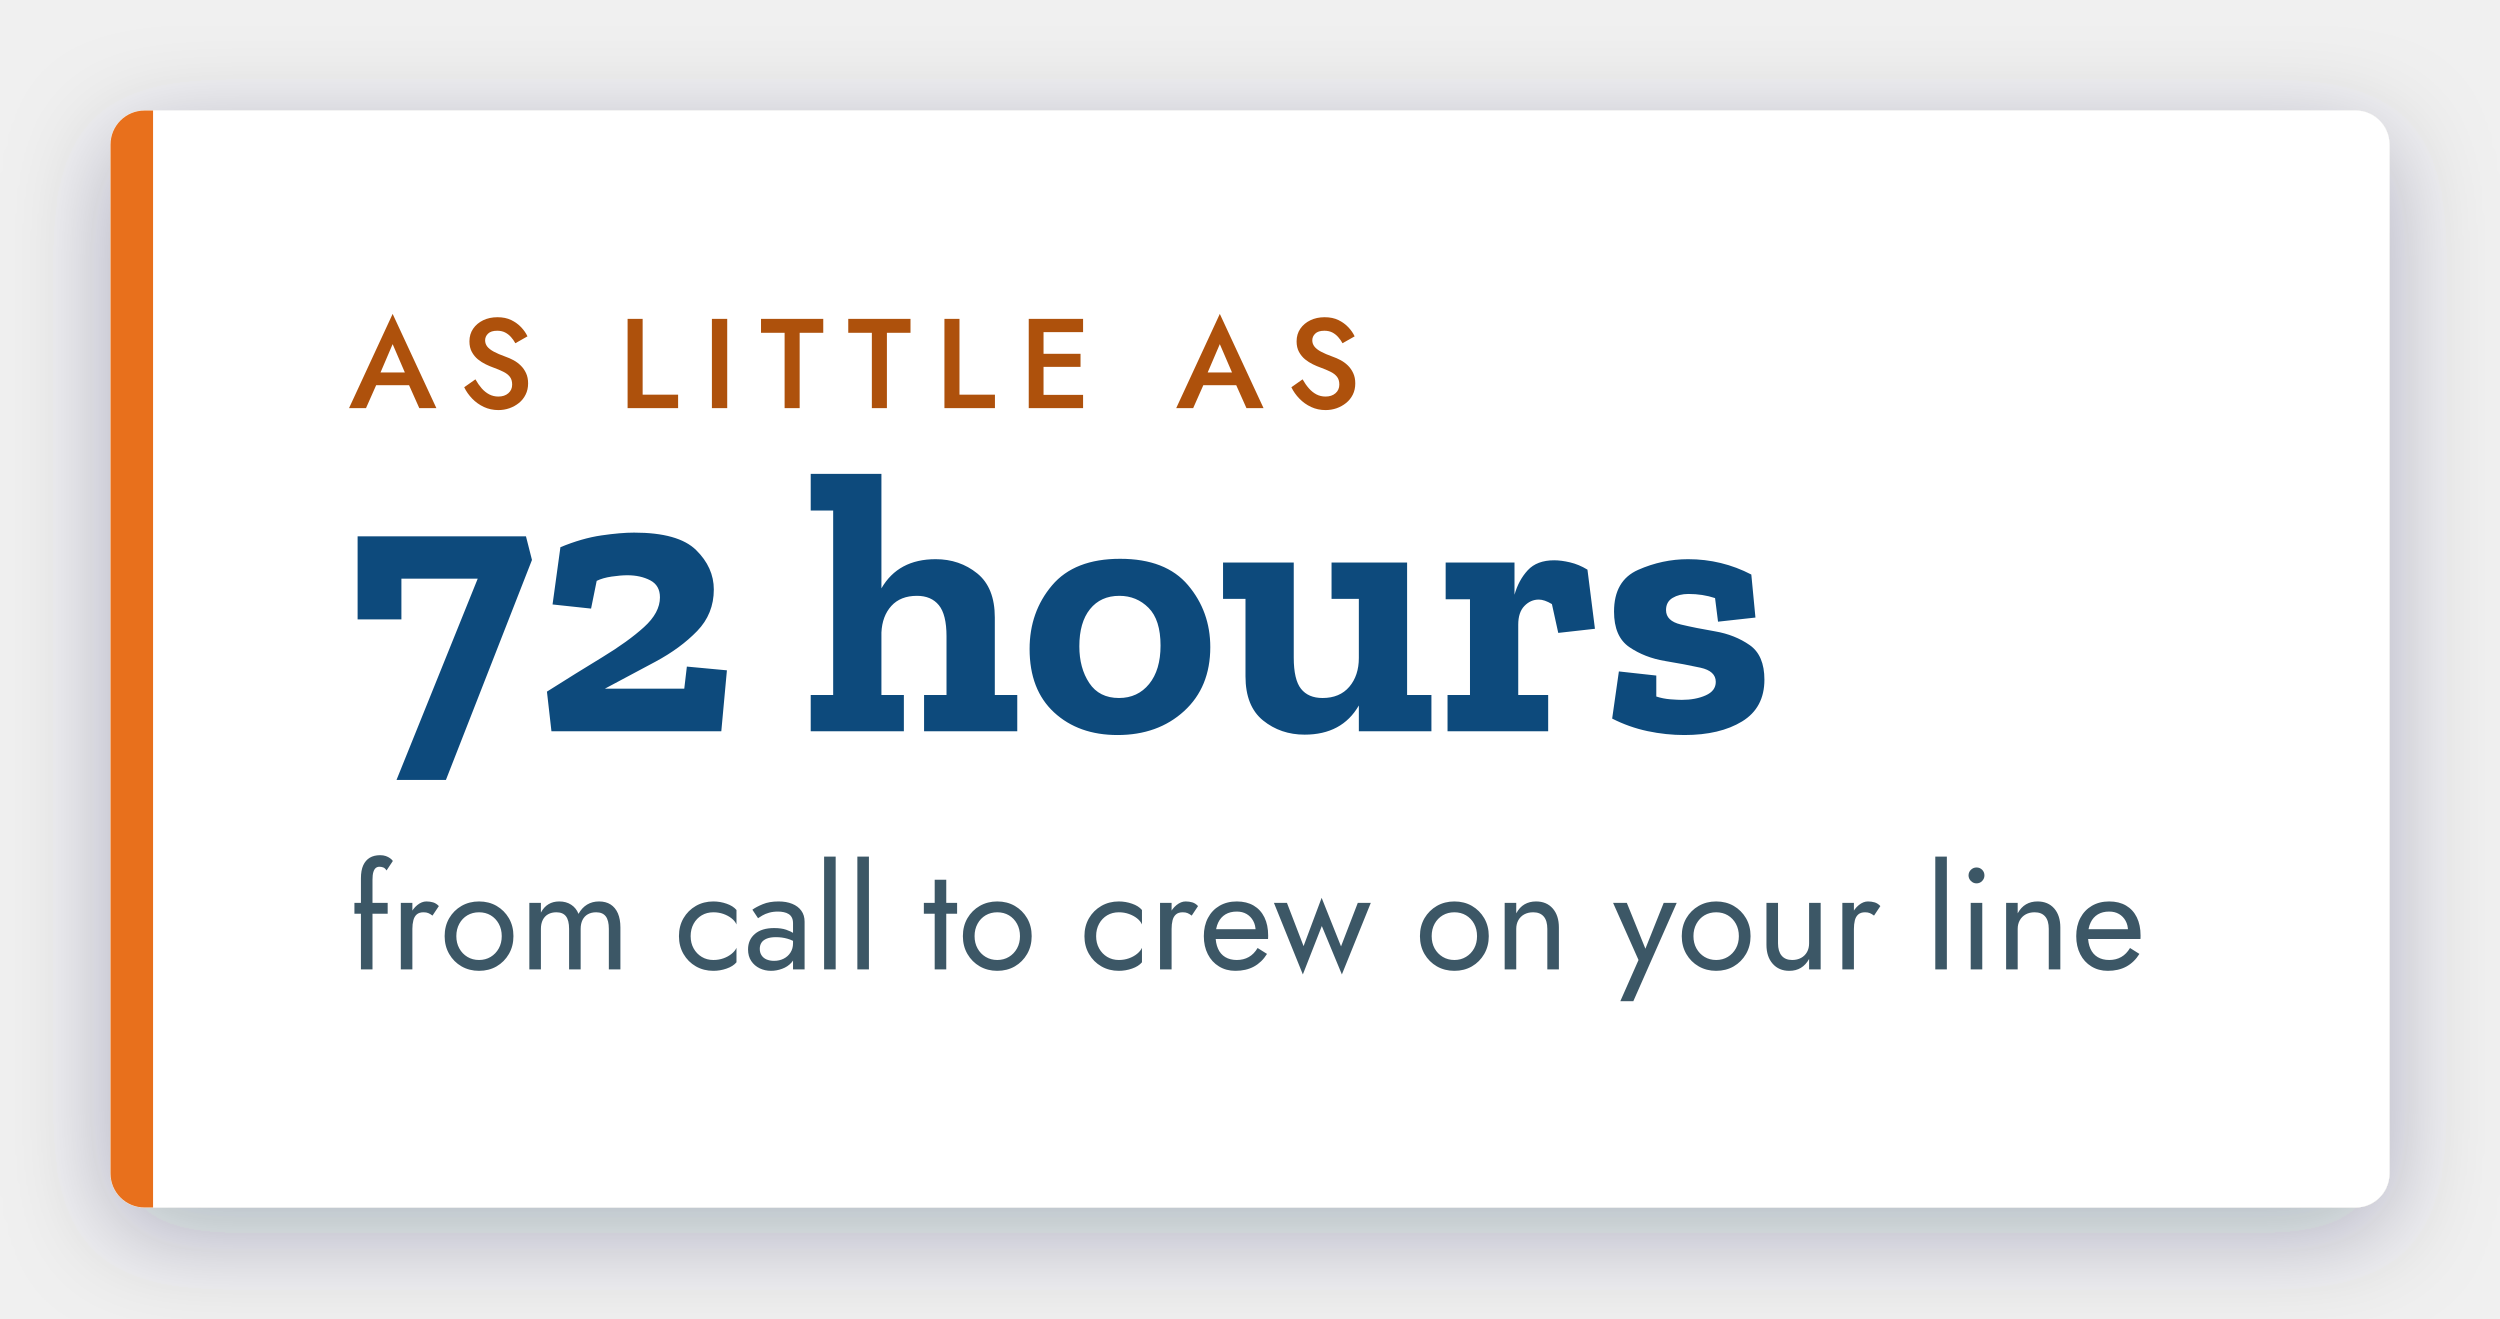
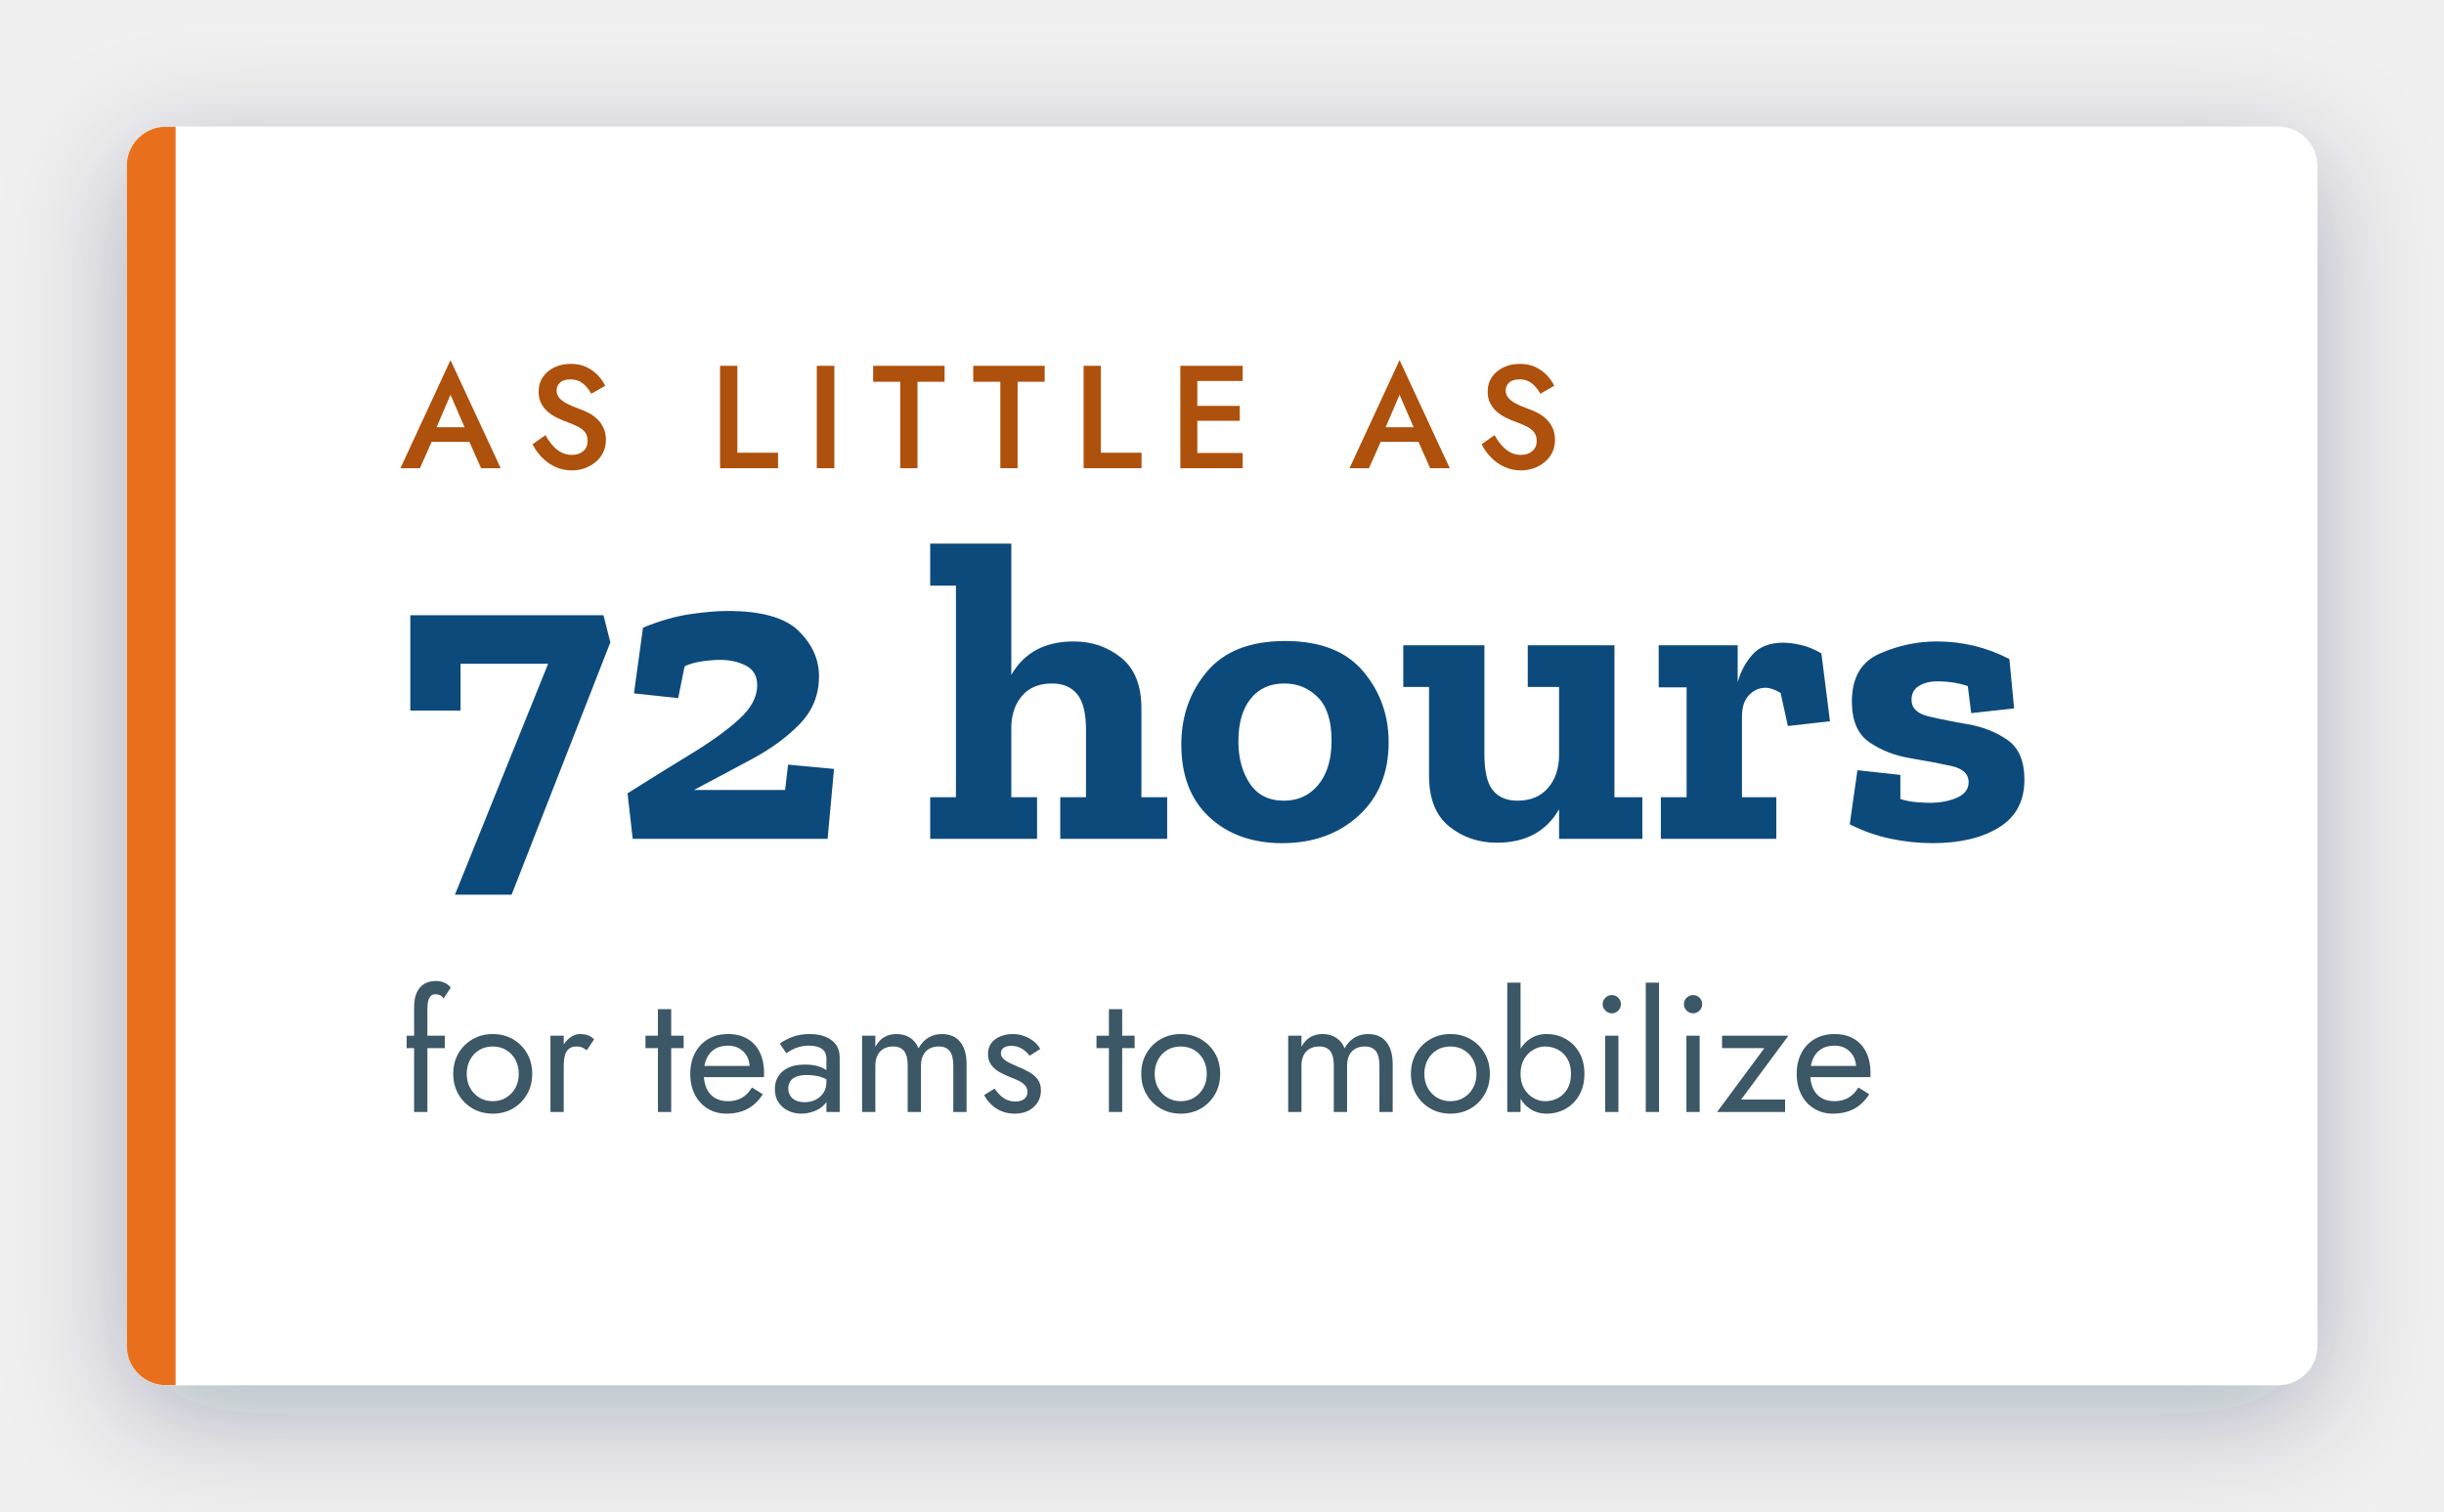
- <svg xmlns="http://www.w3.org/2000/svg" viewBox="0 0 588 310" width="588" height="310" role="img" aria-label="As little as 72 hours from call to crew on your line.">
+ <svg xmlns="http://www.w3.org/2000/svg" viewBox="0 0 501 310" width="501" height="310" role="img" aria-label="Teams can mobilize in as little as 72 hours.">
  <defs>
    <filter id="sh" x="-12%" y="-24%" width="128%" height="150%">
      <feDropShadow dx="0" dy="6" stdDeviation="12" flood-color="#062A45" flood-opacity="0.28" />
    </filter>
  </defs>
  <g filter="url(#sh)">
-     <rect x="26" y="26" width="536" height="258" rx="8" fill="#FFFFFF" />
+     <rect x="26" y="26" width="449" height="258" rx="8" fill="#FFFFFF" />
    <path d="M 26 34 A 8 8 0 0 1 34 26 H 36 V 284 H 34 A 8 8 0 0 1 26 276 Z" fill="#E8701A" />
  </g>
-   <path d="M86.86 90.60H97.96L97.30 87.60H87.55ZM92.35 80.94 95.71 88.74 95.77 89.61 98.62 96.00H102.64L92.35 73.83L82.09 96.00H86.08L88.99 89.43L89.05 88.65Z M111.82 89.22 109.18 91.08Q109.87 92.52 111.05 93.75Q112.24 94.98 113.81 95.72Q115.39 96.45 117.22 96.45Q118.57 96.45 119.81 96.02Q121.06 95.58 122.05 94.78Q123.04 93.99 123.62 92.82Q124.21 91.65 124.21 90.18Q124.21 88.80 123.73 87.77Q123.25 86.73 122.48 85.98Q121.72 85.23 120.78 84.72Q119.83 84.21 118.87 83.88Q117.19 83.28 116.14 82.71Q115.09 82.14 114.59 81.50Q114.10 80.85 114.10 80.04Q114.10 79.14 114.79 78.47Q115.48 77.79 116.95 77.79Q118.00 77.79 118.79 78.19Q119.59 78.60 120.19 79.28Q120.79 79.95 121.21 80.73L124.06 79.11Q123.55 78.00 122.59 76.98Q121.63 75.96 120.25 75.28Q118.87 74.61 117.01 74.61Q115.12 74.61 113.63 75.33Q112.15 76.05 111.28 77.32Q110.41 78.60 110.41 80.28Q110.41 81.75 110.98 82.78Q111.55 83.82 112.42 84.53Q113.29 85.23 114.25 85.69Q115.21 86.16 115.99 86.43Q117.31 86.91 118.33 87.41Q119.35 87.90 119.91 88.61Q120.46 89.31 120.46 90.45Q120.46 91.71 119.56 92.49Q118.66 93.27 117.22 93.27Q116.05 93.27 115.07 92.76Q114.10 92.25 113.30 91.35Q112.51 90.45 111.82 89.22Z M147.61 75.00V96.00H159.49V92.82H151.15V75.00Z M167.44 75.00V96.00H171.04V75.00Z M178.99 78.27H184.54V96.00H188.08V78.27H193.63V75.00H178.99Z M199.51 78.27H205.06V96.00H208.60V78.27H214.15V75.00H199.51Z M222.13 75.00V96.00H234.01V92.82H225.67V75.00Z M244.15 96.00H254.74V92.88H244.15ZM244.15 78.12H254.74V75.00H244.15ZM244.15 86.28H254.14V83.22H244.15ZM241.96 75.00V96.00H245.44V75.00Z M281.41 90.60H292.51L291.85 87.60H282.10ZM286.90 80.94 290.26 88.74 290.32 89.61 293.17 96.00H297.19L286.90 73.83L276.64 96.00H280.63L283.54 89.43L283.60 88.65Z M306.37 89.22 303.73 91.08Q304.42 92.52 305.61 93.75Q306.79 94.98 308.37 95.72Q309.94 96.45 311.77 96.45Q313.12 96.45 314.37 96.02Q315.61 95.58 316.60 94.78Q317.59 93.99 318.18 92.82Q318.76 91.65 318.76 90.18Q318.76 88.80 318.28 87.77Q317.80 86.73 317.04 85.98Q316.27 85.23 315.33 84.72Q314.38 84.21 313.42 83.88Q311.74 83.28 310.69 82.71Q309.64 82.14 309.15 81.50Q308.65 80.85 308.65 80.04Q308.65 79.14 309.34 78.47Q310.03 77.79 311.50 77.79Q312.55 77.79 313.35 78.19Q314.14 78.60 314.74 79.28Q315.34 79.95 315.76 80.73L318.61 79.11Q318.10 78.00 317.14 76.98Q316.18 75.96 314.80 75.28Q313.42 74.61 311.56 74.61Q309.67 74.61 308.19 75.33Q306.70 76.05 305.83 77.32Q304.96 78.60 304.96 80.28Q304.96 81.75 305.53 82.78Q306.10 83.82 306.97 84.53Q307.84 85.23 308.80 85.69Q309.76 86.16 310.54 86.43Q311.86 86.91 312.88 87.41Q313.90 87.90 314.46 88.61Q315.01 89.31 315.01 90.45Q315.01 91.71 314.11 92.49Q313.21 93.27 311.77 93.27Q310.60 93.27 309.62 92.76Q308.65 92.25 307.86 91.35Q307.06 90.45 306.37 89.22Z" fill="#AE510C" />
+   <path d="M96.22 90.60 98.62 96.00H102.64L92.35 73.83L82.09 96.00H86.08L88.48 90.60ZM92.35 80.94 95.23 87.60H89.50Z M111.82 89.22 109.18 91.08Q109.87 92.52 111.05 93.75Q112.24 94.98 113.81 95.72Q115.39 96.45 117.22 96.45Q118.57 96.45 119.81 96.02Q121.06 95.58 122.05 94.78Q123.04 93.99 123.62 92.82Q124.21 91.65 124.21 90.18Q124.21 88.80 123.73 87.77Q123.25 86.73 122.48 85.98Q121.72 85.23 120.78 84.72Q119.83 84.21 118.87 83.88Q117.19 83.28 116.14 82.71Q115.09 82.14 114.59 81.50Q114.10 80.85 114.10 80.04Q114.10 79.14 114.79 78.47Q115.48 77.79 116.95 77.79Q118.00 77.79 118.79 78.19Q119.59 78.60 120.19 79.28Q120.79 79.95 121.21 80.73L124.06 79.11Q123.55 78.00 122.59 76.98Q121.63 75.96 120.25 75.28Q118.87 74.61 117.01 74.61Q115.12 74.61 113.63 75.33Q112.15 76.05 111.28 77.32Q110.41 78.60 110.41 80.28Q110.41 81.75 110.98 82.78Q111.55 83.82 112.42 84.53Q113.29 85.23 114.25 85.69Q115.21 86.16 115.99 86.43Q117.31 86.91 118.33 87.41Q119.35 87.90 119.91 88.61Q120.46 89.31 120.46 90.45Q120.46 91.71 119.56 92.49Q118.66 93.27 117.22 93.27Q116.05 93.27 115.07 92.76Q114.10 92.25 113.30 91.35Q112.51 90.45 111.82 89.22Z M147.61 75.00V96.00H159.49V92.82H151.15V75.00Z M167.44 75.00V96.00H171.04V75.00Z M178.99 78.27H184.54V96.00H188.08V78.27H193.63V75.00H178.99Z M199.51 78.27H205.06V96.00H208.60V78.27H214.15V75.00H199.51Z M222.13 75.00V96.00H234.01V92.82H225.67V75.00Z M241.96 75.00V96.00H254.74V92.88H245.44V86.28H254.14V83.22H245.44V78.12H254.74V75.00Z M290.77 90.60 293.17 96.00H297.19L286.90 73.83L276.64 96.00H280.63L283.03 90.60ZM286.90 80.94 289.78 87.60H284.05Z M306.37 89.22 303.73 91.08Q304.42 92.52 305.61 93.75Q306.79 94.98 308.37 95.72Q309.94 96.45 311.77 96.45Q313.12 96.45 314.37 96.02Q315.61 95.58 316.60 94.78Q317.59 93.99 318.18 92.82Q318.76 91.65 318.76 90.18Q318.76 88.80 318.28 87.77Q317.80 86.73 317.04 85.98Q316.27 85.23 315.33 84.72Q314.38 84.21 313.42 83.88Q311.74 83.28 310.69 82.71Q309.64 82.14 309.15 81.50Q308.65 80.85 308.65 80.04Q308.65 79.14 309.34 78.47Q310.03 77.79 311.50 77.79Q312.55 77.79 313.35 78.19Q314.14 78.60 314.74 79.28Q315.34 79.95 315.76 80.73L318.61 79.11Q318.10 78.00 317.14 76.98Q316.18 75.96 314.80 75.28Q313.42 74.61 311.56 74.61Q309.67 74.61 308.19 75.33Q306.70 76.05 305.83 77.32Q304.96 78.60 304.96 80.28Q304.96 81.75 305.53 82.78Q306.10 83.82 306.97 84.53Q307.84 85.23 308.80 85.69Q309.76 86.16 310.54 86.43Q311.86 86.91 312.88 87.41Q313.90 87.90 314.46 88.61Q315.01 89.31 315.01 90.45Q315.01 91.71 314.11 92.49Q313.21 93.27 311.77 93.27Q310.60 93.27 309.62 92.76Q308.65 92.25 307.86 91.35Q307.06 90.45 306.37 89.22Z" fill="#AE510C" />
  <path d="M125.12 131.70 104.88 183.44H93.26L112.36 136.10H94.41V145.69H84.11V126.15H123.71Z M131.81 128.70Q136.91 126.59 141.44 125.93Q145.98 125.27 149.14 125.27Q159.53 125.27 163.71 129.36Q167.89 133.46 167.89 138.65Q167.89 144.37 163.97 148.42Q160.06 152.46 154.16 155.63Q148.26 158.80 142.28 161.97H160.94L161.55 156.78L170.97 157.66L169.65 172.00H129.70L128.64 162.67Q135.59 158.27 141.66 154.58Q147.74 150.88 151.48 147.49Q155.22 144.10 155.22 140.50Q155.22 137.68 152.93 136.49Q150.64 135.30 147.56 135.30Q145.98 135.30 143.86 135.61Q141.75 135.92 140.34 136.62L139.02 143.14L129.96 142.17Z M239.26 172.00H217.34V163.46H222.62V149.65Q222.62 144.54 220.82 142.34Q219.02 140.14 215.67 140.14Q211.80 140.14 209.64 142.52Q207.49 144.90 207.31 148.77V163.46H212.59V172.00H190.68V163.46H195.96V120.08H190.68V111.46H207.31V138.38Q211.27 131.52 220.07 131.52Q225.70 131.52 229.84 134.86Q233.98 138.21 233.98 145.25V163.46H239.26Z M284.66 152.20Q284.66 161.62 278.50 167.25Q272.34 172.88 262.84 172.88Q253.69 172.88 247.92 167.56Q242.16 162.23 242.16 152.64Q242.16 143.93 247.44 137.68Q252.72 131.43 263.46 131.43Q274.19 131.43 279.43 137.64Q284.66 143.84 284.66 152.20ZM272.96 151.85Q272.96 145.78 270.14 142.96Q267.33 140.14 263.28 140.14Q258.88 140.14 256.37 143.27Q253.86 146.39 253.86 152.02Q253.86 157.13 256.20 160.65Q258.53 164.17 263.19 164.17Q267.59 164.17 270.28 160.87Q272.96 157.57 272.96 151.85Z M336.67 172.00H319.60V165.93Q315.64 172.79 306.84 172.79Q301.21 172.79 297.07 169.45Q292.94 166.10 292.94 159.06V140.85H287.66V132.31H304.29V154.66Q304.29 159.86 306.00 162.01Q307.72 164.17 311.06 164.17Q315.11 164.17 317.36 161.53Q319.60 158.89 319.60 154.75V140.85H313.18V132.31H330.95V163.46H336.67Z M365.54 131.78Q367.21 131.78 369.28 132.27Q371.34 132.75 373.37 133.98L375.13 147.89L366.50 148.86L365.01 142.08Q363.25 141.02 361.93 141.02Q359.99 141.02 358.54 142.52Q357.09 144.02 357.09 146.92V163.46H364.13V172.00H340.46V163.46H345.74V140.94H340.02V132.31H356.21V139.88Q357.18 136.45 359.33 134.12Q361.49 131.78 365.54 131.78Z M414.99 159.86Q414.99 166.46 409.76 169.67Q404.52 172.88 396.16 172.88Q391.85 172.88 387.49 171.96Q383.14 171.03 379.18 169.01L380.76 157.92L389.56 158.89V163.82Q391.14 164.34 392.90 164.48Q394.66 164.61 395.54 164.61Q398.80 164.61 401.18 163.55Q403.55 162.50 403.55 160.38Q403.55 157.83 399.94 157.04Q396.34 156.25 391.58 155.46Q386.83 154.66 383.22 152.20Q379.62 149.74 379.62 143.84Q379.62 136.54 385.29 134.03Q390.97 131.52 397.04 131.52Q404.96 131.52 411.91 135.13L412.88 145.25L404.08 146.22L403.38 140.67Q400.47 139.70 397.13 139.70Q394.93 139.70 393.39 140.63Q391.85 141.55 391.85 143.49Q391.85 146.04 395.32 146.88Q398.80 147.71 403.42 148.50Q408.04 149.30 411.52 151.72Q414.99 154.14 414.99 159.86Z" fill="#0D4A7C" />
-   <path d="M83.36 212.36V214.91H91.18V212.36ZM90.91 204.74 92.40 202.50Q92.17 202.16 91.74 201.85Q91.32 201.55 90.74 201.34Q90.16 201.14 89.41 201.14Q87.98 201.14 86.98 201.73Q85.98 202.33 85.43 203.52Q84.89 204.71 84.89 206.58V228.00H87.61V206.92Q87.61 205.80 87.81 205.12Q88.02 204.44 88.38 204.15Q88.73 203.86 89.24 203.86Q89.65 203.86 90.11 204.01Q90.57 204.17 90.91 204.74Z M96.99 212.36H94.27V228.00H96.99ZM101.72 215.35 103.22 213.11Q102.60 212.46 101.87 212.24Q101.14 212.02 100.29 212.02Q99.20 212.02 98.15 212.87Q97.10 213.72 96.43 215.17Q95.77 216.61 95.77 218.48H96.99Q96.99 217.36 97.22 216.47Q97.44 215.59 98.01 215.08Q98.59 214.57 99.61 214.57Q100.29 214.57 100.73 214.76Q101.18 214.94 101.72 215.35Z M104.58 220.18Q104.58 222.53 105.65 224.38Q106.72 226.23 108.55 227.29Q110.39 228.34 112.67 228.34Q114.98 228.34 116.80 227.29Q118.62 226.23 119.69 224.38Q120.76 222.53 120.76 220.18Q120.76 217.80 119.69 215.96Q118.62 214.13 116.80 213.07Q114.98 212.02 112.67 212.02Q110.39 212.02 108.55 213.07Q106.72 214.13 105.65 215.96Q104.58 217.80 104.58 220.18ZM107.33 220.18Q107.33 218.55 108.03 217.27Q108.72 216.00 109.93 215.28Q111.14 214.57 112.67 214.57Q114.20 214.57 115.41 215.28Q116.61 216.00 117.31 217.27Q118.01 218.55 118.01 220.18Q118.01 221.81 117.31 223.07Q116.61 224.33 115.41 225.06Q114.20 225.79 112.67 225.79Q111.14 225.79 109.93 225.06Q108.72 224.33 108.03 223.07Q107.33 221.81 107.33 220.18Z M145.92 218.14Q145.92 216.20 145.33 214.82Q144.73 213.45 143.61 212.73Q142.49 212.02 140.89 212.02Q139.32 212.02 138.10 212.75Q136.88 213.48 136.06 214.94Q135.52 213.55 134.34 212.79Q133.17 212.02 131.54 212.02Q130.08 212.02 129.01 212.67Q127.93 213.31 127.22 214.64V212.36H124.50V228.00H127.22V218.48Q127.22 217.26 127.66 216.37Q128.10 215.49 128.92 215.03Q129.74 214.57 130.86 214.57Q132.39 214.57 133.12 215.52Q133.85 216.47 133.85 218.48V228.00H136.57V218.48Q136.57 217.26 137.01 216.37Q137.45 215.49 138.27 215.03Q139.09 214.57 140.21 214.57Q141.74 214.57 142.47 215.52Q143.20 216.47 143.20 218.48V228.00H145.92Z M162.44 220.18Q162.44 218.55 163.14 217.27Q163.84 216.00 165.05 215.28Q166.25 214.57 167.78 214.57Q169.04 214.57 170.15 214.96Q171.25 215.35 172.07 216.00Q172.88 216.64 173.22 217.43V214.03Q172.41 213.07 170.89 212.55Q169.38 212.02 167.78 212.02Q165.50 212.02 163.67 213.07Q161.83 214.13 160.76 215.96Q159.69 217.80 159.69 220.18Q159.69 222.53 160.76 224.38Q161.83 226.23 163.67 227.29Q165.50 228.34 167.78 228.34Q169.38 228.34 170.89 227.81Q172.41 227.29 173.22 226.33V222.93Q172.88 223.68 172.07 224.34Q171.25 225.01 170.15 225.40Q169.04 225.79 167.78 225.79Q166.25 225.79 165.05 225.06Q163.84 224.33 163.14 223.07Q162.44 221.81 162.44 220.18Z M178.70 223.17Q178.70 222.32 179.10 221.71Q179.51 221.10 180.35 220.76Q181.18 220.42 182.50 220.42Q183.93 220.42 185.19 220.78Q186.45 221.13 187.64 221.95V220.35Q187.40 220.04 186.72 219.55Q186.04 219.06 184.90 218.67Q183.76 218.28 182.06 218.28Q179.17 218.28 177.56 219.65Q175.94 221.03 175.94 223.31Q175.94 224.91 176.69 226.03Q177.44 227.15 178.68 227.75Q179.92 228.34 181.35 228.34Q182.64 228.34 183.95 227.86Q185.26 227.39 186.16 226.40Q187.06 225.42 187.06 223.92L186.52 221.88Q186.52 223.10 185.92 224.04Q185.33 224.97 184.32 225.48Q183.32 225.99 182.06 225.99Q181.08 225.99 180.31 225.67Q179.55 225.35 179.12 224.70Q178.70 224.06 178.70 223.17ZM178.29 215.96Q178.66 215.69 179.31 215.32Q179.95 214.94 180.89 214.67Q181.82 214.40 182.98 214.40Q183.69 214.40 184.34 214.54Q184.99 214.67 185.48 214.98Q185.97 215.28 186.24 215.81Q186.52 216.34 186.52 217.15V228.00H189.24V216.78Q189.24 215.25 188.47 214.20Q187.71 213.14 186.33 212.58Q184.95 212.02 183.12 212.02Q180.94 212.02 179.39 212.67Q177.85 213.31 176.96 213.96Z M193.83 201.48V228.00H196.55V201.48Z M201.65 201.48V228.00H204.37V201.48Z M217.29 212.36V214.91H225.11V212.36ZM219.84 206.92V228.00H222.56V206.92Z M226.47 220.18Q226.47 222.53 227.54 224.38Q228.61 226.23 230.44 227.29Q232.28 228.34 234.56 228.34Q236.87 228.34 238.69 227.29Q240.51 226.23 241.58 224.38Q242.65 222.53 242.65 220.18Q242.65 217.80 241.58 215.96Q240.51 214.13 238.69 213.07Q236.87 212.02 234.56 212.02Q232.28 212.02 230.44 213.07Q228.61 214.13 227.54 215.96Q226.47 217.80 226.47 220.18ZM229.22 220.18Q229.22 218.55 229.92 217.27Q230.61 216.00 231.82 215.28Q233.03 214.57 234.56 214.57Q236.09 214.57 237.30 215.28Q238.50 216.00 239.20 217.27Q239.90 218.55 239.90 220.18Q239.90 221.81 239.20 223.07Q238.50 224.33 237.30 225.06Q236.09 225.79 234.56 225.79Q233.03 225.79 231.82 225.06Q230.61 224.33 229.92 223.07Q229.22 221.81 229.22 220.18Z M257.81 220.18Q257.81 218.55 258.51 217.27Q259.21 216.00 260.41 215.28Q261.62 214.57 263.15 214.57Q264.41 214.57 265.51 214.96Q266.62 215.35 267.44 216.00Q268.25 216.64 268.59 217.43V214.03Q267.78 213.07 266.26 212.55Q264.75 212.02 263.15 212.02Q260.87 212.02 259.04 213.07Q257.20 214.13 256.13 215.96Q255.06 217.80 255.06 220.18Q255.06 222.53 256.13 224.38Q257.20 226.23 259.04 227.29Q260.87 228.34 263.15 228.34Q264.75 228.34 266.26 227.81Q267.78 227.29 268.59 226.33V222.93Q268.25 223.68 267.44 224.34Q266.62 225.01 265.51 225.40Q264.41 225.79 263.15 225.79Q261.62 225.79 260.41 225.06Q259.21 224.33 258.51 223.07Q257.81 221.81 257.81 220.18Z M275.56 212.36H272.84V228.00H275.56ZM280.29 215.35 281.78 213.11Q281.17 212.46 280.44 212.24Q279.71 212.02 278.86 212.02Q277.77 212.02 276.72 212.87Q275.66 213.72 275.00 215.17Q274.34 216.61 274.34 218.48H275.56Q275.56 217.36 275.78 216.47Q276.00 215.59 276.58 215.08Q277.16 214.57 278.18 214.57Q278.86 214.57 279.30 214.76Q279.74 214.94 280.29 215.35Z M290.56 228.34Q293.07 228.34 294.92 227.34Q296.78 226.33 298.00 224.36L295.79 222.97Q294.94 224.40 293.72 225.09Q292.49 225.79 290.90 225.79Q289.30 225.79 288.18 225.11Q287.05 224.43 286.48 223.14Q285.90 221.85 285.90 220.01Q285.93 218.21 286.53 216.97Q287.12 215.73 288.23 215.06Q289.33 214.40 290.90 214.40Q292.22 214.40 293.21 214.98Q294.19 215.56 294.75 216.58Q295.32 217.60 295.32 218.99Q295.32 219.23 295.21 219.59Q295.11 219.94 295.01 220.11L296.10 218.55H284.88V220.86H298.24Q298.24 220.79 298.26 220.54Q298.27 220.28 298.27 220.04Q298.27 217.56 297.39 215.76Q296.51 213.96 294.86 212.99Q293.21 212.02 290.90 212.02Q288.58 212.02 286.83 213.04Q285.08 214.06 284.11 215.90Q283.14 217.73 283.14 220.18Q283.14 222.59 284.08 224.43Q285.01 226.27 286.70 227.30Q288.38 228.34 290.56 228.34Z M299.63 212.36 306.43 229.19 310.89 217.80 315.61 229.19 322.41 212.36H319.35L315.41 222.59L310.85 211.17L306.60 222.53L302.69 212.36Z M333.97 220.18Q333.97 222.53 335.04 224.38Q336.12 226.23 337.95 227.29Q339.79 228.34 342.07 228.34Q344.38 228.34 346.20 227.29Q348.02 226.23 349.09 224.38Q350.16 222.53 350.16 220.18Q350.16 217.80 349.09 215.96Q348.02 214.13 346.20 213.07Q344.38 212.02 342.07 212.02Q339.79 212.02 337.95 213.07Q336.12 214.13 335.04 215.96Q333.97 217.80 333.97 220.18ZM336.73 220.18Q336.73 218.55 337.42 217.27Q338.12 216.00 339.33 215.28Q340.54 214.57 342.07 214.57Q343.60 214.57 344.80 215.28Q346.01 216.00 346.71 217.27Q347.40 218.55 347.40 220.18Q347.40 221.81 346.71 223.07Q346.01 224.33 344.80 225.06Q343.60 225.79 342.07 225.79Q340.54 225.79 339.33 225.06Q338.12 224.33 337.42 223.07Q336.73 221.81 336.73 220.18Z M363.93 218.48V228.00H366.65V218.14Q366.65 215.32 365.20 213.67Q363.76 212.02 361.28 212.02Q359.75 212.02 358.57 212.70Q357.40 213.38 356.62 214.81V212.36H353.90V228.00H356.62V218.48Q356.62 217.32 357.11 216.44Q357.60 215.56 358.50 215.06Q359.41 214.57 360.60 214.57Q362.23 214.57 363.08 215.56Q363.93 216.54 363.93 218.48Z M394.36 212.36H391.30L386.47 224.46L387.59 224.60L382.63 212.36H379.40L385.38 225.79L381.10 235.48H384.16Z M395.55 220.18Q395.55 222.53 396.62 224.38Q397.69 226.23 399.53 227.29Q401.36 228.34 403.64 228.34Q405.95 228.34 407.77 227.29Q409.59 226.23 410.66 224.38Q411.73 222.53 411.73 220.18Q411.73 217.80 410.66 215.96Q409.59 214.13 407.77 213.07Q405.95 212.02 403.64 212.02Q401.36 212.02 399.53 213.07Q397.69 214.13 396.62 215.96Q395.55 217.80 395.55 220.18ZM398.30 220.18Q398.30 218.55 399.00 217.27Q399.70 216.00 400.90 215.28Q402.11 214.57 403.64 214.57Q405.17 214.57 406.38 215.28Q407.58 216.00 408.28 217.27Q408.98 218.55 408.98 220.18Q408.98 221.81 408.28 223.07Q407.58 224.33 406.38 225.06Q405.17 225.79 403.64 225.79Q402.11 225.79 400.90 225.06Q399.70 224.33 399.00 223.07Q398.30 221.81 398.30 220.18Z M418.19 221.88V212.36H415.47V222.22Q415.47 225.01 416.93 226.67Q418.40 228.34 420.84 228.34Q422.41 228.34 423.56 227.64Q424.72 226.95 425.50 225.55V228.00H428.22V212.36H425.50V221.88Q425.50 223.04 425.01 223.92Q424.52 224.80 423.61 225.30Q422.71 225.79 421.52 225.79Q419.89 225.79 419.04 224.77Q418.19 223.75 418.19 221.88Z M436.04 212.36H433.32V228.00H436.04ZM440.77 215.35 442.26 213.11Q441.65 212.46 440.92 212.24Q440.19 212.02 439.34 212.02Q438.25 212.02 437.20 212.87Q436.14 213.72 435.48 215.17Q434.82 216.61 434.82 218.48H436.04Q436.04 217.36 436.26 216.47Q436.48 215.59 437.06 215.08Q437.64 214.57 438.66 214.57Q439.34 214.57 439.78 214.76Q440.22 214.94 440.77 215.35Z M455.18 201.48V228.00H457.90V201.48Z M463.00 205.90Q463.00 206.65 463.56 207.21Q464.13 207.77 464.87 207.77Q465.66 207.77 466.20 207.21Q466.74 206.65 466.74 205.90Q466.74 205.12 466.20 204.57Q465.66 204.03 464.87 204.03Q464.13 204.03 463.56 204.57Q463.00 205.12 463.00 205.90ZM463.51 212.36V228.00H466.23V212.36Z M481.87 218.48V228.00H484.59V218.14Q484.59 215.32 483.15 213.67Q481.70 212.02 479.22 212.02Q477.69 212.02 476.52 212.70Q475.35 213.38 474.56 214.81V212.36H471.84V228.00H474.56V218.48Q474.56 217.32 475.06 216.44Q475.55 215.56 476.45 215.06Q477.35 214.57 478.54 214.57Q480.17 214.57 481.02 215.56Q481.87 216.54 481.87 218.48Z M495.75 228.34Q498.26 228.34 500.11 227.34Q501.97 226.33 503.19 224.36L500.98 222.97Q500.13 224.40 498.91 225.09Q497.68 225.79 496.09 225.79Q494.49 225.79 493.37 225.11Q492.24 224.43 491.67 223.14Q491.09 221.85 491.09 220.01Q491.12 218.21 491.72 216.97Q492.31 215.73 493.42 215.06Q494.52 214.40 496.09 214.40Q497.41 214.40 498.40 214.98Q499.38 215.56 499.94 216.58Q500.51 217.60 500.51 218.99Q500.51 219.23 500.40 219.59Q500.30 219.94 500.20 220.11L501.29 218.55H490.07V220.86H503.43Q503.43 220.79 503.45 220.54Q503.46 220.28 503.46 220.04Q503.46 217.56 502.58 215.76Q501.70 213.96 500.05 212.99Q498.40 212.02 496.09 212.02Q493.77 212.02 492.02 213.04Q490.27 214.06 489.30 215.90Q488.33 217.73 488.33 220.18Q488.33 222.59 489.27 224.43Q490.20 226.27 491.89 227.30Q493.57 228.34 495.75 228.34Z" fill="#3C5766" />
+   <path d="M83.36 212.36V214.91H84.89V228.00H87.61V214.91H91.18V212.36H87.61V206.92Q87.61 205.80 87.81 205.12Q88.02 204.44 88.38 204.15Q88.73 203.86 89.24 203.86Q89.65 203.86 90.11 204.01Q90.57 204.17 90.91 204.74L92.40 202.50Q92.17 202.16 91.74 201.85Q91.32 201.55 90.74 201.34Q90.16 201.14 89.41 201.14Q87.98 201.14 86.98 201.73Q85.98 202.33 85.43 203.52Q84.89 204.71 84.89 206.58V212.36Z M92.91 220.18Q92.91 222.53 93.98 224.38Q95.06 226.23 96.89 227.29Q98.73 228.34 101.01 228.34Q103.32 228.34 105.14 227.29Q106.96 226.23 108.03 224.38Q109.10 222.53 109.10 220.18Q109.10 217.80 108.03 215.96Q106.96 214.13 105.14 213.07Q103.32 212.02 101.01 212.02Q98.73 212.02 96.89 213.07Q95.06 214.13 93.98 215.96Q92.91 217.80 92.91 220.18ZM95.67 220.18Q95.67 218.55 96.37 217.27Q97.06 216.00 98.27 215.28Q99.48 214.57 101.01 214.57Q102.54 214.57 103.74 215.28Q104.95 216.00 105.65 217.27Q106.34 218.55 106.34 220.18Q106.34 221.81 105.65 223.07Q104.95 224.33 103.74 225.06Q102.54 225.79 101.01 225.79Q99.48 225.79 98.27 225.06Q97.06 224.33 96.37 223.07Q95.67 221.81 95.67 220.18Z M115.56 212.36H112.84V228.00H115.56V218.48Q115.56 217.36 115.78 216.47Q116.00 215.59 116.58 215.08Q117.16 214.57 118.18 214.57Q118.86 214.57 119.30 214.76Q119.74 214.94 120.28 215.35L121.78 213.11Q121.17 212.46 120.44 212.24Q119.71 212.02 118.86 212.02Q117.77 212.02 116.71 212.87Q116.07 213.38 115.56 214.16Z M132.32 212.36V214.91H134.87V228.00H137.59V214.91H140.14V212.36H137.59V206.92H134.87V212.36Z M148.91 228.34Q151.43 228.34 153.28 227.34Q155.13 226.33 156.36 224.36L154.15 222.97Q153.30 224.40 152.07 225.09Q150.85 225.79 149.25 225.79Q147.65 225.79 146.53 225.11Q145.41 224.43 144.83 223.14Q144.39 222.15 144.29 220.86H156.60Q156.60 220.79 156.61 220.54Q156.63 220.28 156.63 220.04Q156.63 217.56 155.75 215.76Q154.86 213.96 153.21 212.99Q151.56 212.02 149.25 212.02Q146.94 212.02 145.19 213.04Q143.44 214.06 142.47 215.90Q141.50 217.73 141.50 220.18Q141.50 222.59 142.44 224.43Q143.37 226.27 145.05 227.30Q146.74 228.34 148.91 228.34ZM144.39 218.55Q144.56 217.66 144.90 216.95Q145.48 215.73 146.58 215.06Q147.69 214.40 149.25 214.40Q150.58 214.40 151.56 214.98Q152.55 215.56 153.13 216.58Q153.57 217.43 153.67 218.55Z M161.19 215.96Q161.56 215.69 162.21 215.32Q162.85 214.94 163.79 214.67Q164.72 214.40 165.88 214.40Q166.59 214.40 167.24 214.54Q167.88 214.67 168.38 214.98Q168.87 215.28 169.14 215.81Q169.41 216.34 169.41 217.15V219.40Q168.77 218.99 167.82 218.65Q166.66 218.28 164.96 218.28Q162.07 218.28 160.45 219.65Q158.84 221.03 158.84 223.31Q158.84 224.91 159.59 226.03Q160.34 227.15 161.58 227.75Q162.82 228.34 164.25 228.34Q165.54 228.34 166.85 227.86Q168.16 227.39 169.07 226.40Q169.24 226.20 169.41 225.93V228.00H172.13V216.78Q172.13 215.25 171.37 214.20Q170.60 213.14 169.23 212.58Q167.85 212.02 166.01 212.02Q163.84 212.02 162.29 212.67Q160.74 213.31 159.86 213.96ZM161.59 223.17Q161.59 222.32 162.00 221.71Q162.41 221.10 163.24 220.76Q164.08 220.42 165.40 220.42Q166.83 220.42 168.09 220.76Q168.77 220.96 169.41 221.30V221.88Q169.41 223.10 168.82 224.04Q168.22 224.97 167.22 225.48Q166.22 225.99 164.96 225.99Q163.97 225.99 163.21 225.67Q162.44 225.35 162.02 224.70Q161.59 224.06 161.59 223.17Z M198.14 218.14Q198.14 216.20 197.55 214.82Q196.95 213.45 195.83 212.73Q194.71 212.02 193.11 212.02Q191.55 212.02 190.32 212.75Q189.10 213.48 188.28 214.94Q187.74 213.55 186.57 212.79Q185.39 212.02 183.76 212.02Q182.30 212.02 181.23 212.67Q180.16 213.31 179.44 214.64V212.36H176.72V228.00H179.44V218.48Q179.44 217.26 179.89 216.37Q180.33 215.49 181.14 215.03Q181.96 214.57 183.08 214.57Q184.61 214.57 185.34 215.52Q186.07 216.47 186.07 218.48V228.00H188.79V218.48Q188.79 217.26 189.24 216.37Q189.68 215.49 190.49 215.03Q191.31 214.57 192.43 214.57Q193.96 214.57 194.69 215.52Q195.42 216.47 195.42 218.48V228.00H198.14Z M203.89 223.21 201.75 224.53Q202.19 225.45 203.06 226.33Q203.92 227.22 205.18 227.78Q206.44 228.34 208.00 228.34Q210.42 228.34 211.90 226.98Q213.38 225.62 213.38 223.58Q213.38 222.19 212.71 221.30Q212.05 220.42 210.93 219.79Q209.81 219.16 208.45 218.62Q207.63 218.28 206.88 217.90Q206.13 217.53 205.66 217.05Q205.18 216.58 205.18 215.96Q205.18 215.18 205.79 214.81Q206.41 214.43 207.26 214.43Q208.48 214.43 209.45 215.01Q210.42 215.59 211.06 216.47L213.24 215.08Q212.76 214.20 211.91 213.52Q211.06 212.84 209.96 212.43Q208.85 212.02 207.60 212.02Q206.34 212.02 205.17 212.46Q203.99 212.90 203.26 213.82Q202.53 214.74 202.53 216.13Q202.53 217.49 203.23 218.39Q203.92 219.30 204.96 219.86Q206.00 220.42 207.02 220.83Q207.94 221.17 208.75 221.56Q209.57 221.95 210.10 222.51Q210.62 223.07 210.62 223.89Q210.62 224.80 209.96 225.33Q209.30 225.86 208.14 225.86Q207.19 225.86 206.39 225.50Q205.59 225.14 204.98 224.53Q204.37 223.92 203.89 223.21Z M224.77 212.36V214.91H227.32V228.00H230.04V214.91H232.59V212.36H230.04V206.92H227.32V212.36Z M233.95 220.18Q233.95 222.53 235.02 224.38Q236.09 226.23 237.92 227.29Q239.76 228.34 242.04 228.34Q244.35 228.34 246.17 227.29Q247.99 226.23 249.06 224.38Q250.13 222.53 250.13 220.18Q250.13 217.80 249.06 215.96Q247.99 214.13 246.17 213.07Q244.35 212.02 242.04 212.02Q239.76 212.02 237.92 213.07Q236.09 214.13 235.02 215.96Q233.95 217.80 233.95 220.18ZM236.70 220.18Q236.70 218.55 237.40 217.27Q238.09 216.00 239.30 215.28Q240.51 214.57 242.04 214.57Q243.57 214.57 244.78 215.28Q245.98 216.00 246.68 217.27Q247.38 218.55 247.38 220.18Q247.38 221.81 246.68 223.07Q245.98 224.33 244.78 225.06Q243.57 225.79 242.04 225.79Q240.51 225.79 239.30 225.06Q238.09 224.33 237.40 223.07Q236.70 221.81 236.70 220.18Z M285.49 218.14Q285.49 216.20 284.89 214.82Q284.30 213.45 283.18 212.73Q282.06 212.02 280.46 212.02Q278.89 212.02 277.67 212.75Q276.45 213.48 275.63 214.94Q275.09 213.55 273.91 212.79Q272.74 212.02 271.11 212.02Q269.65 212.02 268.57 212.67Q267.50 213.31 266.79 214.64V212.36H264.07V228.00H266.79V218.48Q266.79 217.26 267.23 216.37Q267.67 215.49 268.49 215.03Q269.31 214.57 270.43 214.57Q271.96 214.57 272.69 215.52Q273.42 216.47 273.42 218.48V228.00H276.14V218.48Q276.14 217.26 276.58 216.37Q277.02 215.49 277.84 215.03Q278.66 214.57 279.78 214.57Q281.31 214.57 282.04 215.52Q282.77 216.47 282.77 218.48V228.00H285.49Z M289.23 220.18Q289.23 222.53 290.30 224.38Q291.37 226.23 293.21 227.29Q295.04 228.34 297.32 228.34Q299.63 228.34 301.45 227.29Q303.27 226.23 304.34 224.38Q305.41 222.53 305.41 220.18Q305.41 217.80 304.34 215.96Q303.27 214.13 301.45 213.07Q299.63 212.02 297.32 212.02Q295.04 212.02 293.21 213.07Q291.37 214.13 290.30 215.96Q289.23 217.80 289.23 220.18ZM291.98 220.18Q291.98 218.55 292.68 217.27Q293.38 216.00 294.58 215.28Q295.79 214.57 297.32 214.57Q298.85 214.57 300.06 215.28Q301.27 216.00 301.96 217.27Q302.66 218.55 302.66 220.18Q302.66 221.81 301.96 223.07Q301.27 224.33 300.06 225.06Q298.85 225.79 297.32 225.79Q295.79 225.79 294.58 225.06Q293.38 224.33 292.68 223.07Q291.98 221.81 291.98 220.18Z M311.70 201.48H308.98V228.00H311.70V225.28Q312.45 226.57 313.64 227.35Q315.10 228.34 317.04 228.34Q319.18 228.34 320.93 227.35Q322.69 226.37 323.74 224.53Q324.79 222.70 324.79 220.18Q324.79 217.63 323.74 215.81Q322.69 213.99 320.93 213.01Q319.18 212.02 317.04 212.02Q315.10 212.02 313.64 213.01Q312.45 213.79 311.70 215.05ZM322.04 220.18Q322.04 221.98 321.31 223.24Q320.58 224.50 319.37 225.14Q318.16 225.79 316.70 225.79Q315.51 225.79 314.36 225.14Q313.20 224.50 312.45 223.24Q311.70 221.98 311.70 220.18Q311.70 218.38 312.45 217.12Q313.20 215.86 314.36 215.22Q315.51 214.57 316.70 214.57Q318.16 214.57 319.37 215.22Q320.58 215.86 321.31 217.12Q322.04 218.38 322.04 220.18Z M328.53 205.90Q328.53 206.65 329.10 207.21Q329.66 207.77 330.40 207.77Q331.19 207.77 331.73 207.21Q332.27 206.65 332.27 205.90Q332.27 205.12 331.73 204.57Q331.19 204.03 330.40 204.03Q329.66 204.03 329.10 204.57Q328.53 205.12 328.53 205.90ZM329.04 212.36V228.00H331.76V212.36Z M337.37 201.48V228.00H340.09V201.48Z M345.19 205.90Q345.19 206.65 345.75 207.21Q346.32 207.77 347.06 207.77Q347.85 207.77 348.39 207.21Q348.93 206.65 348.93 205.90Q348.93 205.12 348.39 204.57Q347.85 204.03 347.06 204.03Q346.32 204.03 345.75 204.57Q345.19 205.12 345.19 205.90ZM345.70 212.36V228.00H348.42V212.36Z M361.68 214.91 351.99 228.00H365.93V225.45H356.92L366.61 212.36H353.01V214.91Z M375.73 228.34Q378.24 228.34 380.09 227.34Q381.95 226.33 383.17 224.36L380.96 222.97Q380.11 224.40 378.89 225.09Q377.66 225.79 376.07 225.79Q374.47 225.79 373.35 225.11Q372.22 224.43 371.65 223.14Q371.20 222.15 371.10 220.86H383.41Q383.41 220.79 383.43 220.54Q383.44 220.28 383.44 220.04Q383.44 217.56 382.56 215.76Q381.68 213.96 380.03 212.99Q378.38 212.02 376.07 212.02Q373.75 212.02 372.00 213.04Q370.25 214.06 369.28 215.90Q368.31 217.73 368.31 220.18Q368.31 222.59 369.25 224.43Q370.18 226.27 371.87 227.30Q373.55 228.34 375.73 228.34ZM371.20 218.55Q371.37 217.66 371.71 216.95Q372.29 215.73 373.40 215.06Q374.50 214.40 376.07 214.40Q377.39 214.40 378.38 214.98Q379.36 215.56 379.94 216.58Q380.38 217.43 380.49 218.55Z" fill="#3C5766" />
</svg>
